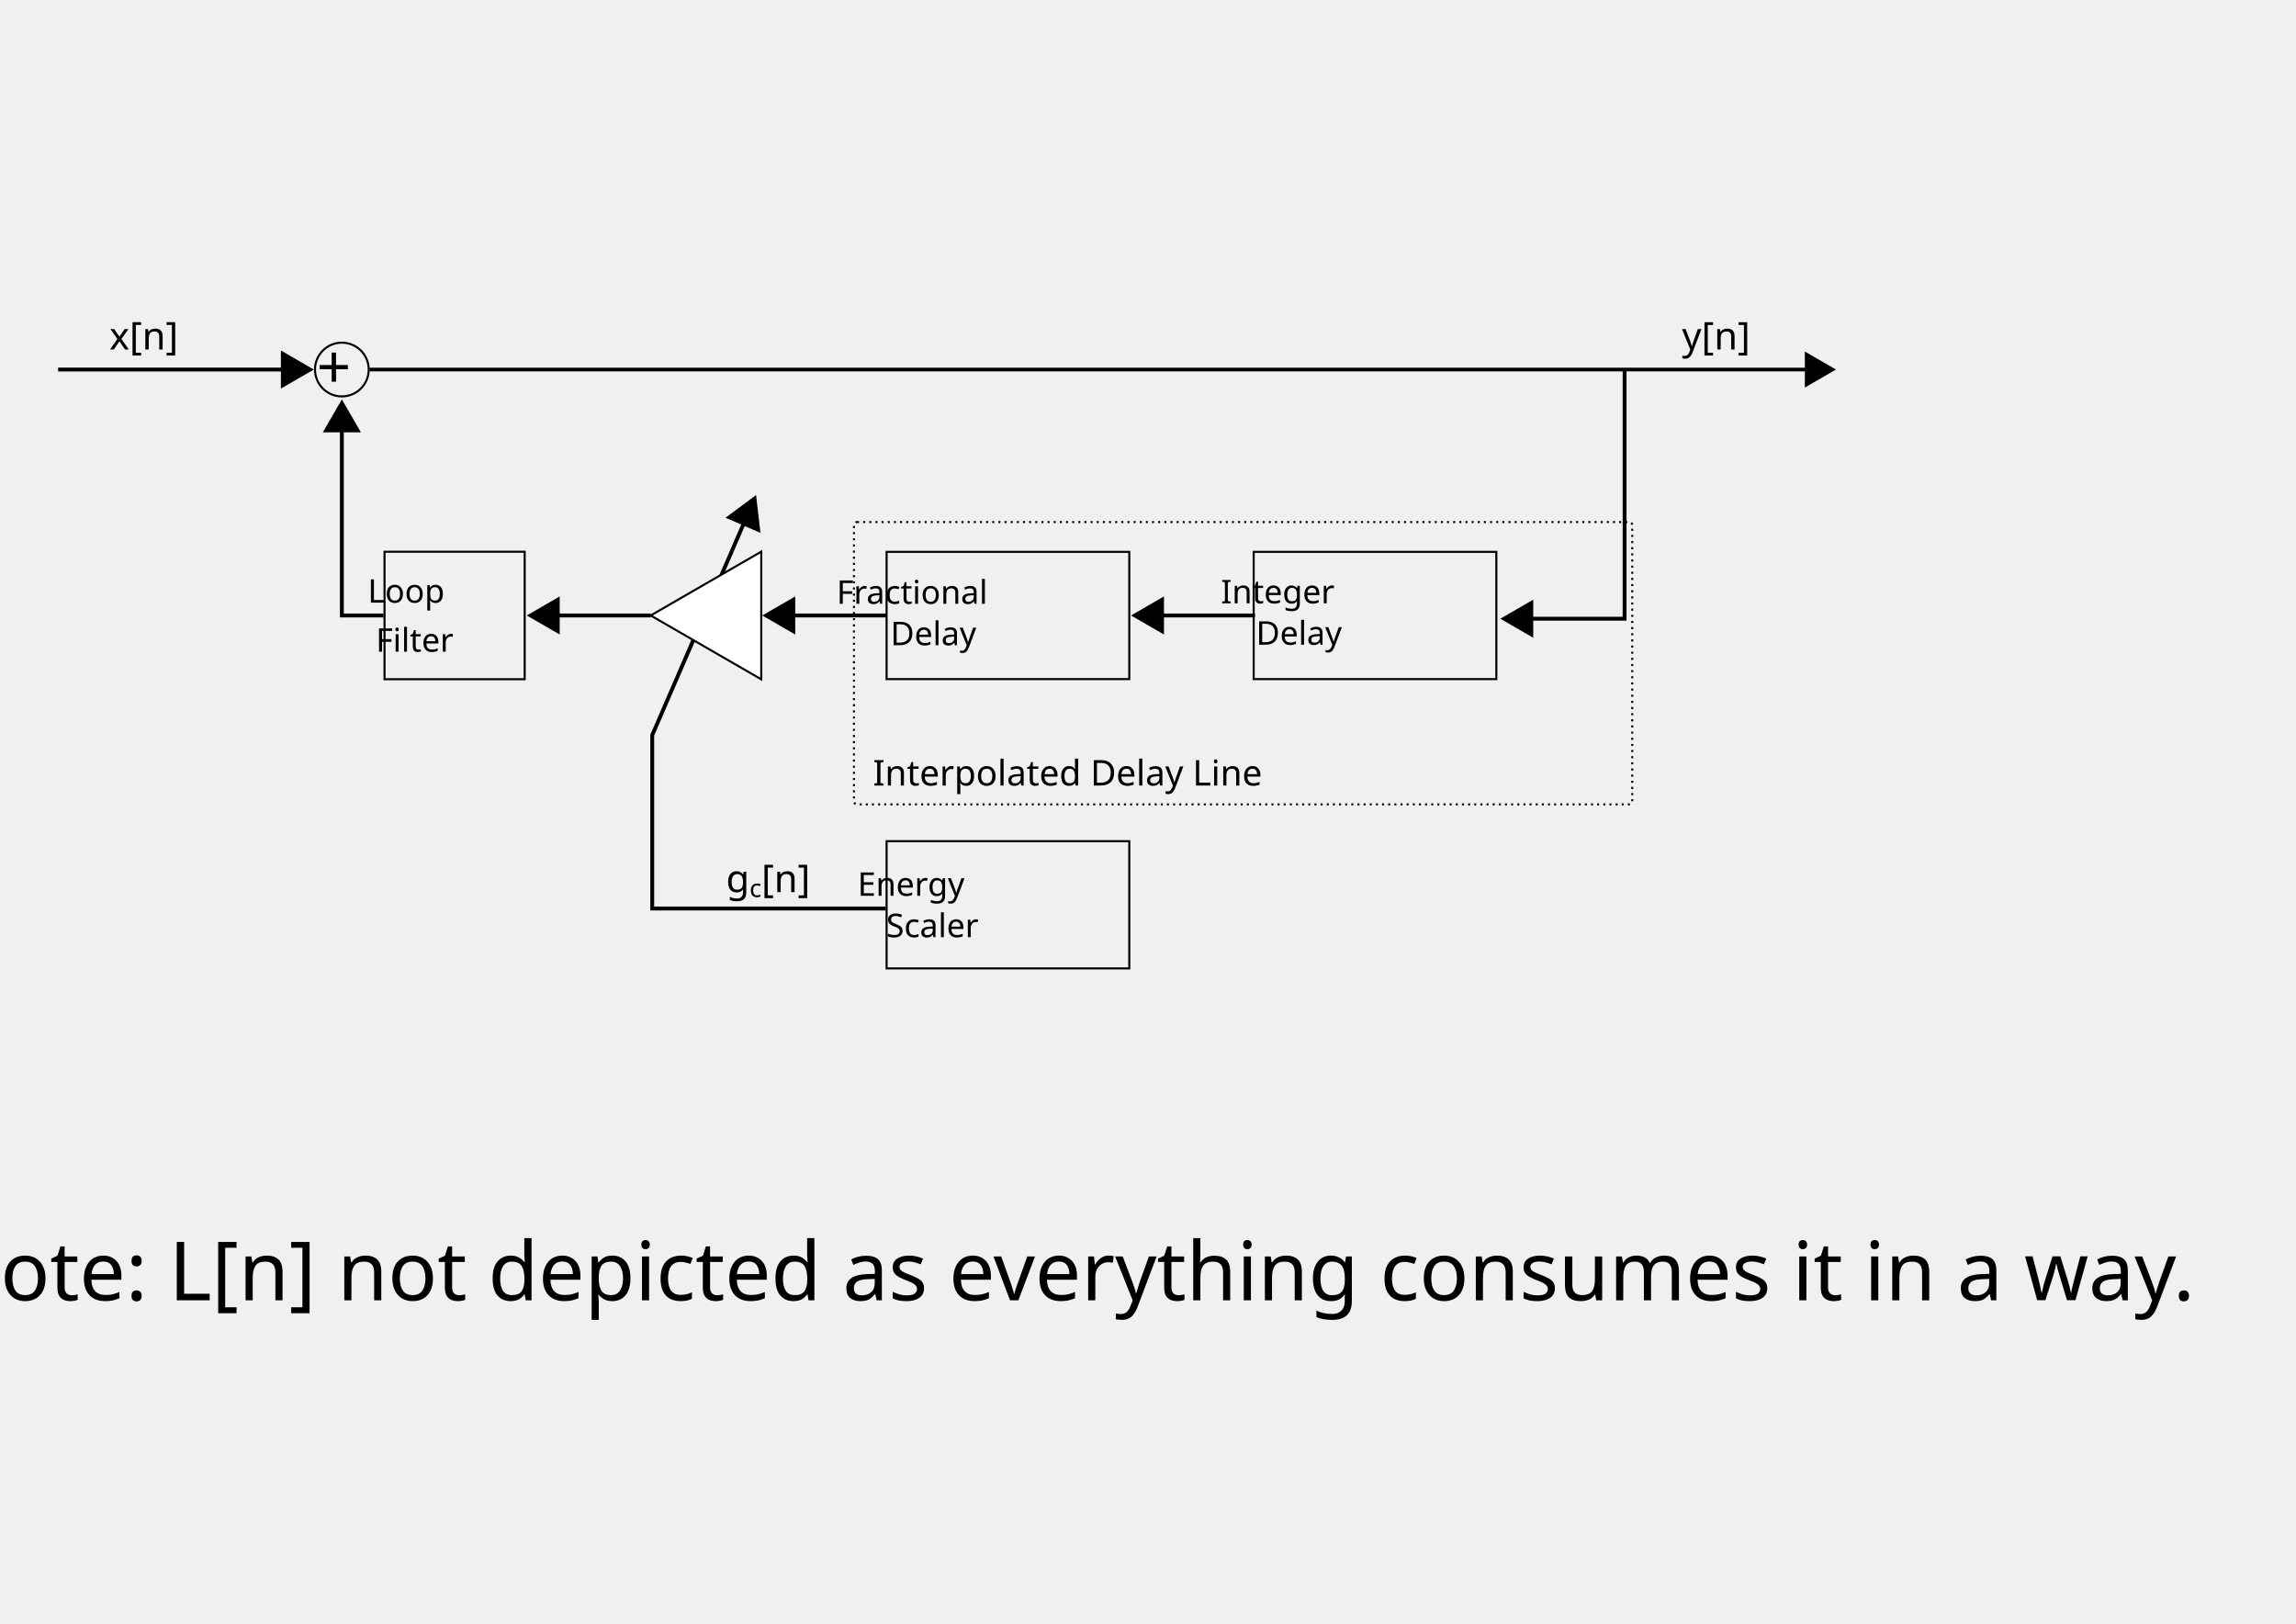
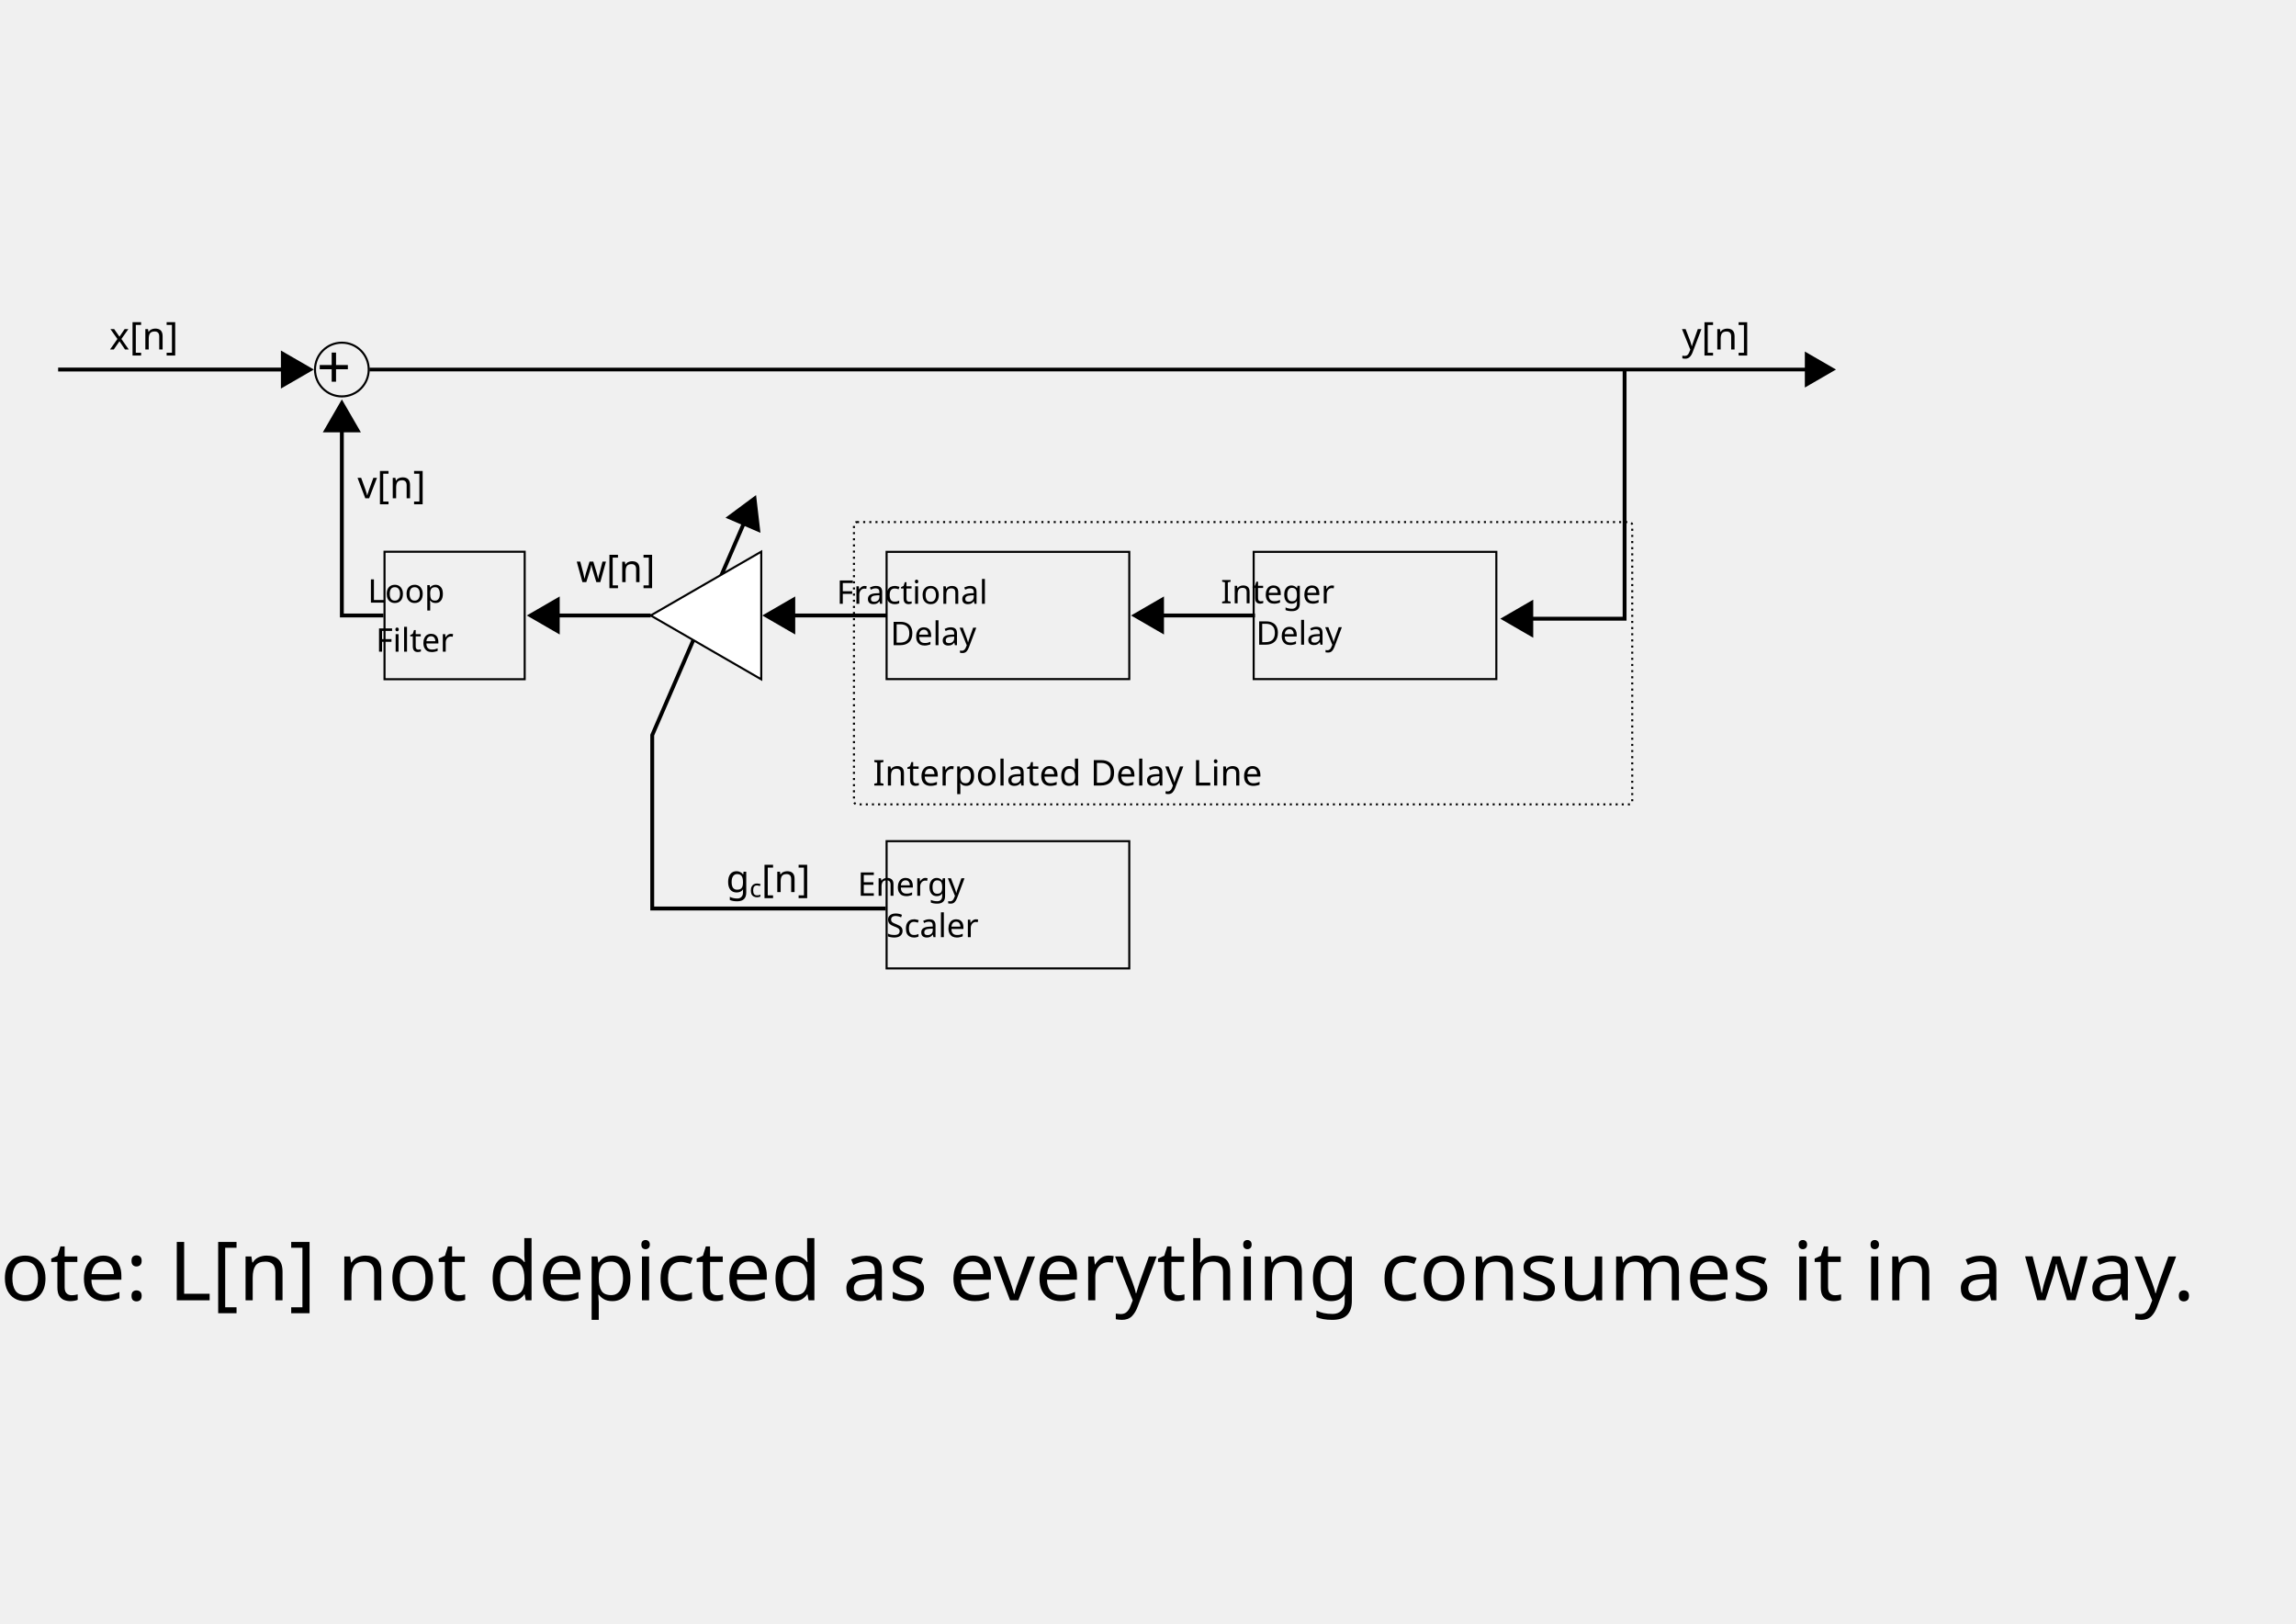
<svg xmlns="http://www.w3.org/2000/svg" width="297mm" height="210mm" viewBox="0 0 297 210" version="1.1" id="svg8">
  <defs id="defs2">
    <marker style="overflow:visible" id="marker1026" refX="0.0" refY="0.0" orient="auto">
      <path transform="scale(0.8)" style="fill-rule:evenodd;stroke:#000000;stroke-width:1pt;stroke-opacity:1;fill:#ff2200;fill-opacity:1" d="M 5.77,0.0 L -2.88,5.0 L -2.88,-5.0 L 5.77,0.0 z " id="path1024" />
    </marker>
    <marker orient="auto" refY="0.0" refX="0.0" id="marker3910" style="overflow:visible">
      <path id="path3908" d="M 5.77,0.0 L -2.88,5.0 L -2.88,-5.0 L 5.77,0.0 z " style="fill-rule:evenodd;stroke:#000000;stroke-width:1pt;stroke-opacity:1;fill:#000000;fill-opacity:1" transform="scale(0.8)" />
    </marker>
    <marker style="overflow:visible" id="marker1593" refX="0.0" refY="0.0" orient="auto">
      <path transform="scale(0.8)" style="fill-rule:evenodd;stroke:#000000;stroke-width:1pt;stroke-opacity:1;fill:#000000;fill-opacity:1" d="M 5.77,0.0 L -2.88,5.0 L -2.88,-5.0 L 5.77,0.0 z " id="path1591" />
    </marker>
    <marker style="overflow:visible" id="marker1483" refX="0.0" refY="0.0" orient="auto">
      <path transform="scale(0.8)" style="fill-rule:evenodd;stroke:#000000;stroke-width:1pt;stroke-opacity:1;fill:#000000;fill-opacity:1" d="M 5.77,0.0 L -2.88,5.0 L -2.88,-5.0 L 5.77,0.0 z " id="path1481" />
    </marker>
    <marker orient="auto" refY="0.0" refX="0.0" id="Arrow2Lend" style="overflow:visible;">
      <path id="path932" style="fill-rule:evenodd;stroke-width:0.625;stroke-linejoin:round;stroke:#000000;stroke-opacity:1;fill:#000000;fill-opacity:1" d="M 8.719,4.034 L -2.207,0.016 L 8.719,-4.002 C 6.973,-1.63 6.983,1.616 8.719,4.034 z " transform="scale(1.1) rotate(180) translate(1,0)" />
    </marker>
    <marker style="overflow:visible" id="marker2074" refX="0.0" refY="0.0" orient="auto">
      <path transform="scale(0.8)" style="fill-rule:evenodd;stroke:#000000;stroke-width:1pt;stroke-opacity:1;fill:#000000;fill-opacity:1" d="M 5.77,0.0 L -2.88,5.0 L -2.88,-5.0 L 5.77,0.0 z " id="path2072" />
    </marker>
    <marker orient="auto" refY="0" refX="0" id="TriangleOutL" style="overflow:visible">
      <path id="path1033" d="M 5.77,0 -2.88,5 V -5 Z" style="fill:#000000;fill-opacity:1;fill-rule:evenodd;stroke:#000000;stroke-width:1pt;stroke-opacity:1" transform="scale(0.8)" />
    </marker>
    <marker style="overflow:visible" id="marker1593-4" refX="0" refY="0" orient="auto">
      <path transform="scale(0.8)" style="fill:#000000;fill-opacity:1;fill-rule:evenodd;stroke:#000000;stroke-width:1pt;stroke-opacity:1" d="M 5.77,0 -2.88,5 V -5 Z" id="path1591-5" />
    </marker>
    <marker style="overflow:visible" id="marker1593-9" refX="0" refY="0" orient="auto">
      <path transform="scale(0.8)" style="fill:#000000;fill-opacity:1;fill-rule:evenodd;stroke:#000000;stroke-width:1pt;stroke-opacity:1" d="M 5.77,0 -2.88,5 V -5 Z" id="path1591-8" />
    </marker>
    <marker style="overflow:visible" id="marker1593-2" refX="0" refY="0" orient="auto">
      <path transform="scale(0.8)" style="fill:#000000;fill-opacity:1;fill-rule:evenodd;stroke:#000000;stroke-width:1pt;stroke-opacity:1" d="M 5.77,0 -2.88,5 V -5 Z" id="path1591-85" />
    </marker>
    <marker style="overflow:visible" id="marker1593-1" refX="0" refY="0" orient="auto">
      <path transform="scale(0.8)" style="fill:#000000;fill-opacity:1;fill-rule:evenodd;stroke:#000000;stroke-width:1pt;stroke-opacity:1" d="M 5.77,0 -2.88,5 V -5 Z" id="path1591-9" />
    </marker>
    <marker style="overflow:visible" id="marker1593-1-6" refX="0" refY="0" orient="auto">
      <path transform="scale(0.8)" style="fill:#000000;fill-opacity:1;fill-rule:evenodd;stroke:#000000;stroke-width:1pt;stroke-opacity:1" d="M 5.77,0 -2.88,5 V -5 Z" id="path1591-9-2" />
    </marker>
    <marker style="overflow:visible" id="marker1593-1-1" refX="0" refY="0" orient="auto">
      <path transform="scale(0.8)" style="fill:#000000;fill-opacity:1;fill-rule:evenodd;stroke:#000000;stroke-width:1pt;stroke-opacity:1" d="M 5.77,0 -2.88,5 V -5 Z" id="path1591-9-3" />
    </marker>
    <marker style="overflow:visible" id="marker1593-9-9" refX="0" refY="0" orient="auto">
      <path transform="scale(0.8)" style="fill:#000000;fill-opacity:1;fill-rule:evenodd;stroke:#000000;stroke-width:1pt;stroke-opacity:1" d="M 5.77,0 -2.88,5 V -5 Z" id="path1591-8-1" />
    </marker>
    <marker orient="auto" refY="0" refX="0" id="marker1176-5" style="overflow:visible">
      <path id="path1053-0" d="M 5.77,0 -2.88,5 V -5 Z" style="fill:#000000;fill-opacity:1;fill-rule:evenodd;stroke:#000000;stroke-width:1pt;stroke-opacity:1" transform="scale(0.8)" />
    </marker>
    <marker orient="auto" refY="0" refX="0" id="marker1176-5-4" style="overflow:visible">
      <path id="path1053-0-7" d="M 5.77,0 -2.88,5 V -5 Z" style="fill:#000000;fill-opacity:1;fill-rule:evenodd;stroke:#000000;stroke-width:1pt;stroke-opacity:1" transform="scale(0.8)" />
    </marker>
    <marker style="overflow:visible" id="marker1593-2-7" refX="0" refY="0" orient="auto">
      <path transform="scale(0.8)" style="fill:#000000;fill-opacity:1;fill-rule:evenodd;stroke:#000000;stroke-width:1pt;stroke-opacity:1" d="M 5.77,0 -2.88,5 V -5 Z" id="path1591-85-0" />
    </marker>
    <marker style="overflow:visible" id="marker1593-1-6-4" refX="0" refY="0" orient="auto">
      <path transform="scale(0.8)" style="fill:#000000;fill-opacity:1;fill-rule:evenodd;stroke:#000000;stroke-width:1pt;stroke-opacity:1" d="M 5.77,0 -2.88,5 V -5 Z" id="path1591-9-2-8" />
    </marker>
  </defs>
  <g id="layer1" transform="translate(0,-87)">
    <text xml:space="preserve" style="font-style:normal;font-variant:normal;font-weight:normal;font-stretch:normal;font-size:7.761px;line-height:0.5;font-family:sans-serif;-inkscape-font-specification:'sans-serif, Normal';font-variant-ligatures:normal;font-variant-caps:normal;font-variant-numeric:normal;font-feature-settings:normal;text-align:center;letter-spacing:0px;word-spacing:0px;writing-mode:lr-tb;baseline-shift:baseline;text-anchor:middle;fill:#000000;fill-opacity:1;stroke:none;stroke-width:0.265" x="55.227" y="188.542" id="text819-7-0-7">
      <tspan id="tspan1123-2" x="55.227" y="192.498" />
    </text>
    <text xml:space="preserve" style="font-style:normal;font-weight:normal;font-size:4.233px;line-height:1.25;font-family:sans-serif;letter-spacing:0px;word-spacing:0px;baseline-shift:sub;fill:#000000;fill-opacity:1;stroke:none;stroke-width:0.265" x="84.071" y="151.621" id="text1284">
      <tspan id="tspan1282" x="84.071" y="155.366" style="font-size:4.233px;baseline-shift:sub;stroke-width:0.265" />
    </text>
    <flowRoot xml:space="preserve" id="flowRoot1324" style="font-style:normal;font-weight:normal;font-size:16px;line-height:1.25;font-family:sans-serif;letter-spacing:0px;word-spacing:0px;fill:#000000;fill-opacity:1;stroke:none" transform="matrix(0.2645833,0,0,0.2645833,0,126.6307)">
      <flowRegion id="flowRegion1326">
        <rect id="rect1328" width="37.5" height="30" x="484.5" y="270.701" />
      </flowRegion>
      <flowPara id="flowPara1330" />
    </flowRoot>
    <g transform="translate(27.36043,135.0571)" id="g824-1-8-0">
      <g id="g909-4-3" transform="translate(0.5291667,-1.058333)">
        <rect style="opacity:1;fill:none;fill-opacity:1;stroke:#000000;stroke-width:0.265;stroke-miterlimit:4;stroke-dasharray:none;stroke-opacity:1" id="rect815-3-1-5" width="18.132" height="16.488" x="21.85" y="24.36" />
        <text xml:space="preserve" style="font-style:normal;font-variant:normal;font-weight:normal;font-stretch:normal;font-size:4.233px;line-height:1.5;font-family:sans-serif;-inkscape-font-specification:'sans-serif, Normal';font-variant-ligatures:normal;font-variant-caps:normal;font-variant-numeric:normal;font-feature-settings:normal;text-align:center;letter-spacing:0px;word-spacing:0px;writing-mode:lr-tb;text-anchor:middle;fill:#000000;fill-opacity:1;stroke:none;stroke-width:0.265" x="30.71" y="30.942" id="text819-7-0-8">
          <tspan id="tspan1123-6" x="30.71" y="30.942">Loop</tspan>
          <tspan x="30.71" y="37.292" id="tspan1009">Filter</tspan>
        </text>
      </g>
    </g>
    <g id="g824-9-1" transform="translate(113.2482,170.6682)">
      <rect y="25.124" x="1.439" height="16.457" width="31.391" id="rect815-72-5" style="opacity:1;fill:none;fill-opacity:1;stroke:#000000;stroke-width:0.265;stroke-miterlimit:4;stroke-dasharray:none;stroke-opacity:1" />
      <text id="text819-9-9" y="32.188" x="16.99" style="font-style:normal;font-weight:normal;font-size:10.583px;line-height:0.5;font-family:sans-serif;text-align:center;letter-spacing:0px;word-spacing:0px;text-anchor:middle;fill:#000000;fill-opacity:1;stroke:none;stroke-width:0.265" xml:space="preserve">
        <tspan style="font-style:normal;font-variant:normal;font-weight:normal;font-stretch:normal;font-size:4.233px;line-height:0.5;font-family:sans-serif;-inkscape-font-specification:'sans-serif, Normal';font-variant-ligatures:normal;font-variant-caps:normal;font-variant-numeric:normal;font-feature-settings:normal;text-align:center;writing-mode:lr-tb;text-anchor:middle;stroke-width:0.265" y="32.188" x="16.99" id="tspan1214-1">Energy</tspan>
        <tspan style="font-style:normal;font-variant:normal;font-weight:normal;font-stretch:normal;font-size:4.233px;line-height:0.5;font-family:sans-serif;-inkscape-font-specification:'sans-serif, Normal';font-variant-ligatures:normal;font-variant-caps:normal;font-variant-numeric:normal;font-feature-settings:normal;text-align:center;writing-mode:lr-tb;text-anchor:middle;stroke-width:0.265" y="37.542" x="16.99" id="tspan1040">Scaler</tspan>
      </text>
    </g>
    <g id="g824-9-4" transform="translate(98.09406,133.9988)">
      <rect y="24.375" x="16.593" height="16.457" width="31.391" id="rect815-72-1" style="opacity:1;fill:none;fill-opacity:1;stroke:#000000;stroke-width:0.265;stroke-miterlimit:4;stroke-dasharray:none;stroke-opacity:1" />
      <text id="text819-9-6" y="31.095" x="32.279" style="font-style:normal;font-weight:normal;font-size:10.583px;line-height:0.5;font-family:sans-serif;text-align:center;letter-spacing:0px;word-spacing:0px;text-anchor:middle;fill:#000000;fill-opacity:1;stroke:none;stroke-width:0.265" xml:space="preserve">
        <tspan style="font-style:normal;font-variant:normal;font-weight:normal;font-stretch:normal;font-size:4.233px;line-height:0.5;font-family:sans-serif;-inkscape-font-specification:'sans-serif, Normal';font-variant-ligatures:normal;font-variant-caps:normal;font-variant-numeric:normal;font-feature-settings:normal;text-align:center;writing-mode:lr-tb;text-anchor:middle;stroke-width:0.265" y="31.095" x="32.279" id="tspan1214-4">Fractional</tspan>
        <tspan style="font-style:normal;font-variant:normal;font-weight:normal;font-stretch:normal;font-size:4.233px;line-height:0.5;font-family:sans-serif;-inkscape-font-specification:'sans-serif, Normal';font-variant-ligatures:normal;font-variant-caps:normal;font-variant-numeric:normal;font-feature-settings:normal;text-align:center;writing-mode:lr-tb;text-anchor:middle;stroke-width:0.265" y="36.448" x="32.279" id="tspan1084">Delay</tspan>
      </text>
    </g>
    <g id="g824-9-2" transform="translate(145.5764,133.9988)">
      <rect y="24.375" x="16.593" height="16.457" width="31.391" id="rect815-72-6" style="opacity:1;fill:none;fill-opacity:1;stroke:#000000;stroke-width:0.265;stroke-miterlimit:4;stroke-dasharray:none;stroke-opacity:1" />
      <text id="text819-9-5" y="31.03" x="32.083" style="font-style:normal;font-weight:normal;font-size:10.583px;line-height:0.5;font-family:sans-serif;text-align:center;letter-spacing:0px;word-spacing:0px;text-anchor:middle;fill:#000000;fill-opacity:1;stroke:none;stroke-width:0.265" xml:space="preserve">
        <tspan style="font-style:normal;font-variant:normal;font-weight:normal;font-stretch:normal;font-size:4.233px;line-height:0.5;font-family:sans-serif;-inkscape-font-specification:'sans-serif, Normal';font-variant-ligatures:normal;font-variant-caps:normal;font-variant-numeric:normal;font-feature-settings:normal;text-align:center;writing-mode:lr-tb;text-anchor:middle;stroke-width:0.265" y="31.03" x="32.083" id="tspan1214-5">Integer</tspan>
        <tspan style="font-style:normal;font-variant:normal;font-weight:normal;font-stretch:normal;font-size:4.233px;line-height:0.5;font-family:sans-serif;-inkscape-font-specification:'sans-serif, Normal';font-variant-ligatures:normal;font-variant-caps:normal;font-variant-numeric:normal;font-feature-settings:normal;text-align:center;writing-mode:lr-tb;text-anchor:middle;stroke-width:0.265" y="36.383" x="32.083" id="tspan1086">Delay</tspan>
      </text>
    </g>
    <g transform="translate(-122.689,84.7458)" id="g1010-2-6">
      <text id="text1001-7-6" y="52.481" x="163.658" style="font-style:normal;font-weight:normal;font-size:10.583px;line-height:1.25;font-family:sans-serif;letter-spacing:0px;word-spacing:0px;fill:#000000;fill-opacity:1;stroke:none;stroke-width:0.265" xml:space="preserve">
        <tspan style="font-size:7.761px;stroke-width:0.265" y="52.481" x="163.658" id="tspan999-6-8">+</tspan>
      </text>
      <circle r="3.475" cy="50.048" cx="166.91" id="path1003-9-0" style="opacity:1;fill:none;fill-opacity:1;stroke:#000000;stroke-width:0.265;stroke-linecap:butt;stroke-linejoin:miter;stroke-miterlimit:4;stroke-dasharray:none;stroke-dashoffset:0;stroke-opacity:1;paint-order:markers fill stroke" />
    </g>
    <text xml:space="preserve" style="font-style:normal;font-weight:normal;font-size:10.583px;line-height:1.25;font-family:sans-serif;letter-spacing:0px;word-spacing:0px;fill:#000000;fill-opacity:1;stroke:none;stroke-width:0.265" x="93.92" y="202.376" id="text887-5">
      <tspan id="tspan885-2" x="93.92" y="202.376" style="font-size:4.939px;stroke-width:0.265">g<tspan style="font-size:65%;baseline-shift:sub" id="tspan1342">c</tspan>[n]</tspan>
    </text>
    <path style="fill:none;stroke:#000000;stroke-width:0.5;stroke-linecap:butt;stroke-linejoin:miter;stroke-miterlimit:4;stroke-dasharray:none;stroke-opacity:1;marker-end:url(#marker1483)" d="M 114.553,204.501 H 84.37 v -22.423 0 l 12.303,-28.443" id="path1431" />
    <path style="fill:none;stroke:#000000;stroke-width:0.5;stroke-linecap:butt;stroke-linejoin:miter;stroke-miterlimit:4;stroke-dasharray:none;stroke-opacity:1;marker-end:url(#marker1593)" d="M 162.337,166.602 H 149.147" id="path1583" />
    <path style="fill:none;stroke:#000000;stroke-width:0.5;stroke-linecap:butt;stroke-linejoin:miter;stroke-miterlimit:4;stroke-dasharray:none;stroke-opacity:1;marker-end:url(#marker1593-4)" d="M 114.637,166.602 H 101.448" id="path1583-8" />
    <path style="fill:none;stroke:#000000;stroke-width:0.5;stroke-linecap:butt;stroke-linejoin:miter;stroke-miterlimit:4;stroke-dasharray:none;stroke-opacity:1;marker-end:url(#marker1593-9)" d="M 84.171,166.602 H 70.982" id="path1583-4" />
    <path style="fill:none;stroke:#000000;stroke-width:0.5;stroke-linecap:butt;stroke-linejoin:miter;stroke-miterlimit:4;stroke-dasharray:none;stroke-opacity:1;marker-end:url(#marker1593-1-1)" d="m 44.221,166.364 0,-24.868" id="path1583-2-0" />
    <path style="fill:none;stroke:#000000;stroke-width:0.5;stroke-linecap:butt;stroke-linejoin:miter;stroke-miterlimit:4;stroke-dasharray:none;stroke-opacity:1" d="m 49.604,166.602 -5.633,0" id="path1583-4-7" />
    <path style="fill:none;stroke:#000000;stroke-width:0.5;stroke-linecap:butt;stroke-linejoin:miter;stroke-miterlimit:4;stroke-dasharray:none;stroke-opacity:1;marker-end:url(#marker1176-5)" d="M 7.52,134.794 H 37.756" id="path1417-5" />
    <path style="fill:none;stroke:#000000;stroke-width:0.473;stroke-linecap:butt;stroke-linejoin:miter;stroke-miterlimit:4;stroke-dasharray:none;stroke-opacity:1;marker-end:url(#marker1176-5-4)" d="m 47.788,134.794 187.02,0" id="path1417-5-2" />
    <path style="fill:none;stroke:#000000;stroke-width:0.5;stroke-linecap:butt;stroke-linejoin:miter;stroke-miterlimit:4;stroke-dasharray:none;stroke-opacity:1;marker-end:url(#marker3910)" d="m 210.15,134.929 v 32.091 h -13.237" id="path3900" />
    <text xml:space="preserve" style="font-style:normal;font-weight:normal;font-size:10.583px;line-height:1.25;font-family:sans-serif;letter-spacing:0px;word-spacing:0px;fill:#000000;fill-opacity:1;stroke:none;stroke-width:0.265" x="14.141" y="132.198" id="text887-2">
      <tspan id="tspan885-4" x="14.141" y="132.198" style="font-size:4.939px;stroke-width:0.265">x[n]</tspan>
    </text>
    <text xml:space="preserve" style="font-style:normal;font-weight:normal;font-size:10.583px;line-height:1.25;font-family:sans-serif;letter-spacing:0px;word-spacing:0px;fill:#000000;fill-opacity:1;stroke:none;stroke-width:0.265" x="217.576" y="132.204" id="text887-56">
      <tspan id="tspan885-0" x="217.576" y="132.204" style="font-size:4.939px;stroke-width:0.265">y[n]</tspan>
    </text>
    <text xml:space="preserve" style="font-style:normal;font-weight:normal;font-size:10.583px;line-height:1.25;font-family:sans-serif;letter-spacing:0px;word-spacing:0px;fill:#000000;fill-opacity:1;stroke:none;stroke-width:0.265" x="-7.99" y="255.172" id="text4807">
      <tspan x="-7.99" y="255.172" style="stroke-width:0.265" id="tspan4809">Note: L[n] not depicted as everything consumes it in a way.</tspan>
    </text>
    <rect style="opacity:1;fill:none;fill-opacity:1;stroke:#000000;stroke-width:0.265;stroke-miterlimit:4;stroke-dasharray:0.265, 0.53;stroke-dashoffset:0;stroke-opacity:1" id="rect1987" width="100.674" height="36.513" x="110.464" y="154.522" ry="0.397" />
    <text xml:space="preserve" style="font-style:normal;font-weight:normal;font-size:10.583px;line-height:1.25;font-family:sans-serif;letter-spacing:0px;word-spacing:0px;fill:#000000;fill-opacity:1;stroke:none;stroke-width:0.265" x="112.907" y="188.595" id="text5082">
      <tspan id="tspan5080" x="112.907" y="188.595" style="font-size:4.586px;stroke-width:0.265">Interpolated Delay Line</tspan>
    </text>
+     <text xml:space="preserve" style="font-style:normal;font-weight:normal;font-size:10.583px;line-height:1.25;font-family:sans-serif;letter-spacing:0px;word-spacing:0px;fill:#000000;fill-opacity:1;stroke:none;stroke-width:0.265" x="46.249" y="151.442" id="text887-2-5">
+       <tspan id="tspan885-4-2" x="46.249" y="151.442" style="font-size:4.939px;stroke-width:0.265">v[n]</tspan>
+     </text>
+     <text xml:space="preserve" style="font-style:normal;font-weight:normal;font-size:10.583px;line-height:1.25;font-family:sans-serif;letter-spacing:0px;word-spacing:0px;fill:#000000;fill-opacity:1;stroke:none;stroke-width:0.265" x="74.557" y="162.29" id="text887-2-5-4">
+       <tspan id="tspan885-4-2-6" x="74.557" y="162.29" style="font-size:4.939px;stroke-width:0.265">w[n]</tspan>
+     </text>
  </g>
  <g id="layer2">
    <g style="fill:#ffffff;fill-opacity:1" transform="translate(-41.53301,44.92747)" id="g964-6-0-4-4">
      <path style="opacity:1;fill:#ffffff;fill-opacity:1;stroke:#000000;stroke-width:0.265;stroke-miterlimit:4;stroke-dasharray:none;stroke-opacity:1" id="path940-3-6-6-0" d="m -125.704,-34.675 -7.151,4.128 -7.151,4.128 0,-8.257 0,-8.257 7.151,4.128 z" transform="scale(-1)" />
    </g>
  </g>
</svg>
